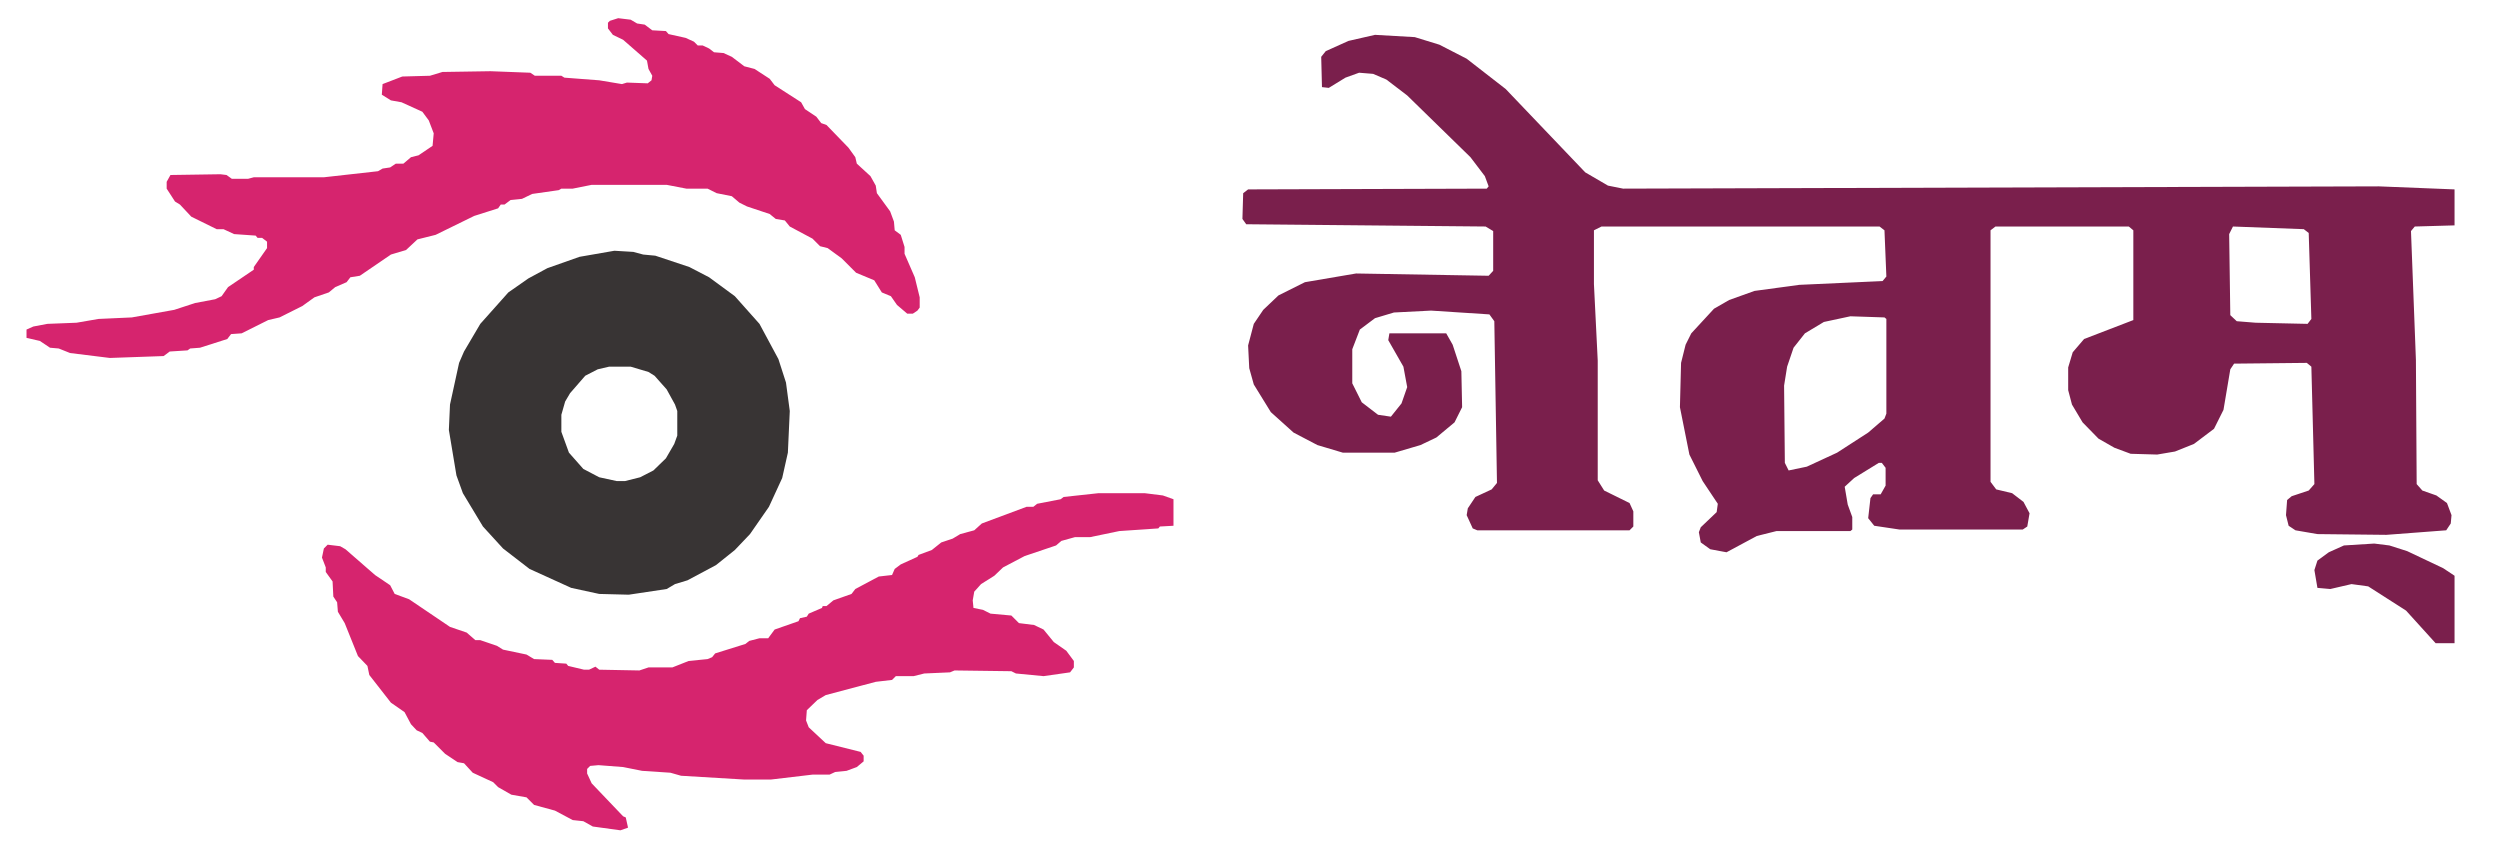
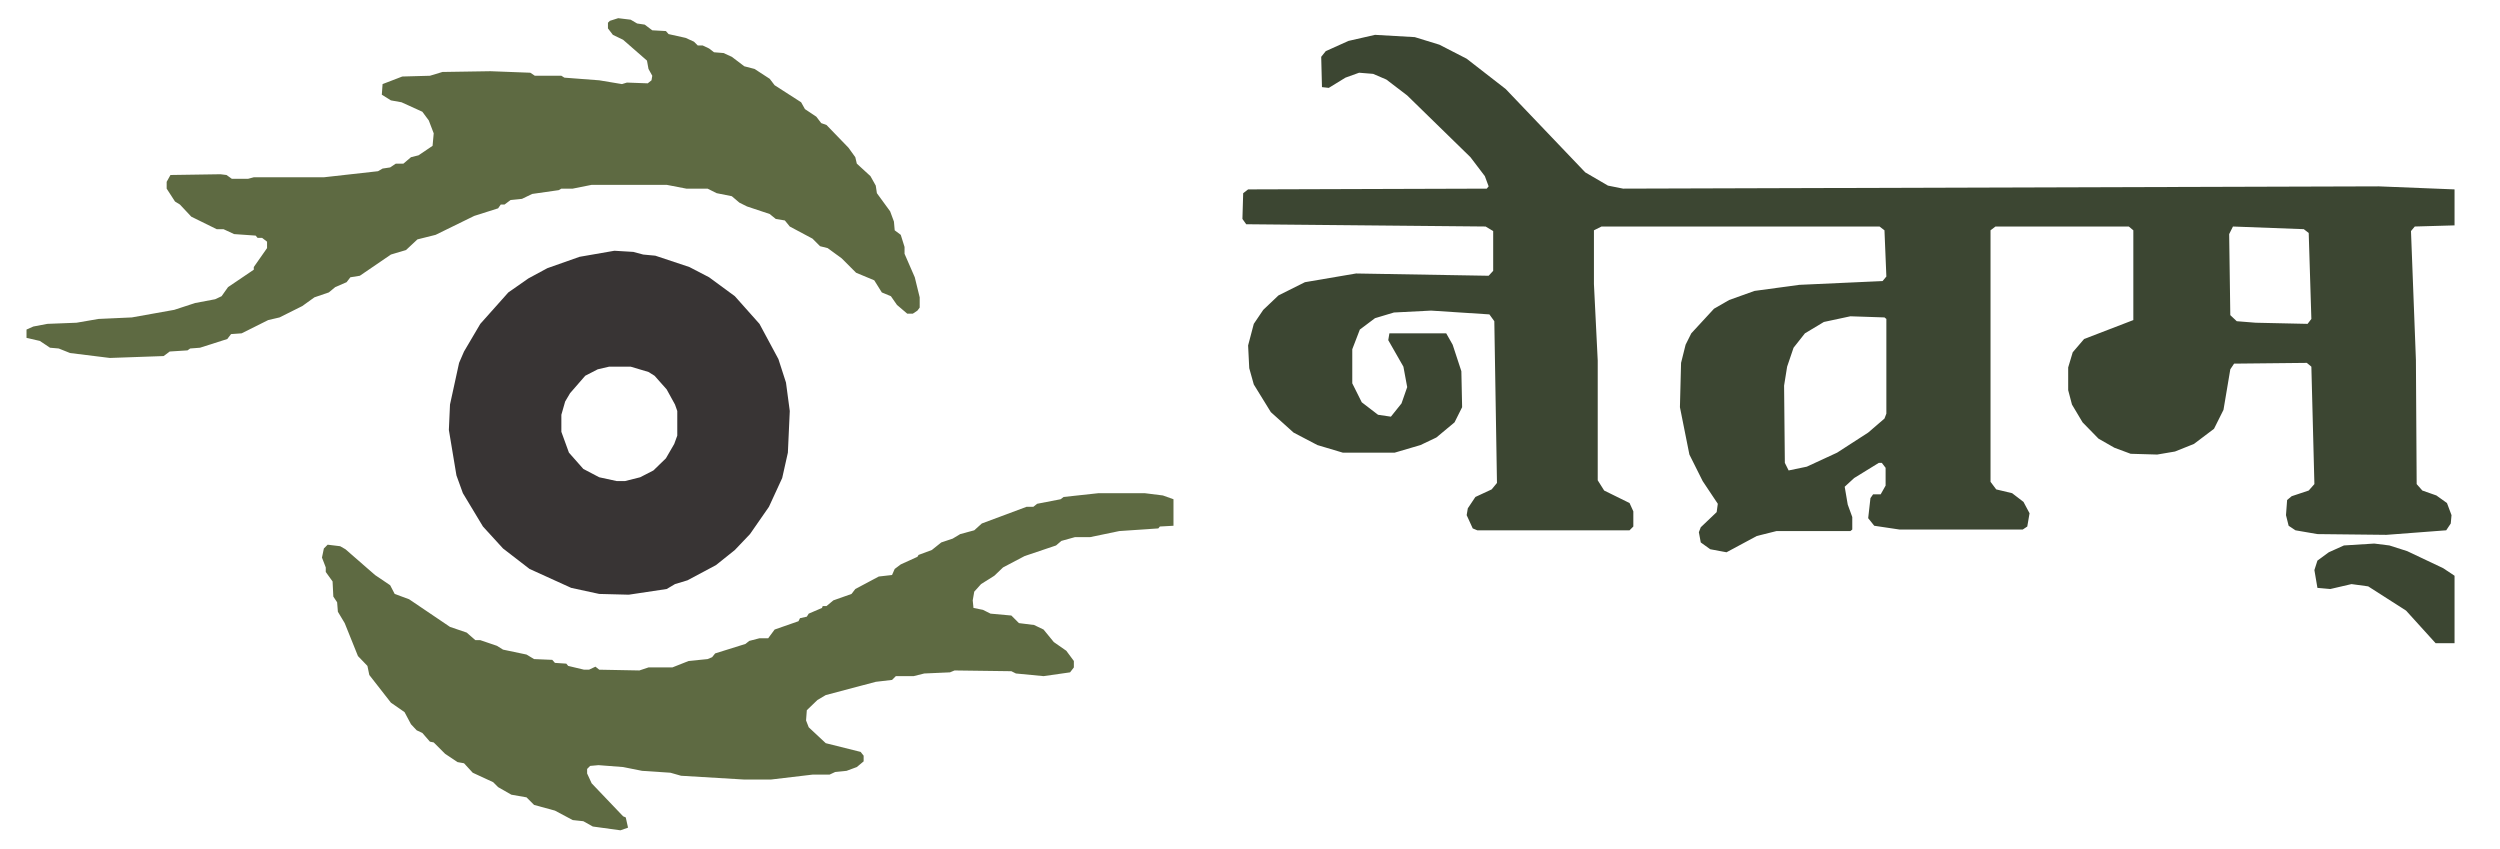
<svg xmlns="http://www.w3.org/2000/svg" viewBox="20 18 660 224">
-   <path fill="#D6246E" fill-rule="evenodd" d="M329.8 149.8 327.0 148.8 322.2 148.2 310.0 148.2 300.8 149.2 300.0 149.8 293.8 151.0 292.8 151.8 291.0 151.8 279.2 156.2 277.2 158.0 273.5 159.0 271.5 160.2 268.5 161.2 266.0 163.2 262.5 164.5 262.2 165.0 257.8 167.0 256.2 168.2 255.5 169.8 252.0 170.2 245.8 173.5 244.8 174.8 240.0 176.5 238.2 178.0 237.2 178.0 237.0 178.5 233.5 180.0 233.0 180.8 231.2 181.2 230.8 182.0 224.5 184.2 222.8 186.5 220.5 186.5 217.8 187.2 216.8 188.0 208.8 190.5 208.0 191.5 206.8 192.0 201.8 192.5 197.5 194.2 191.2 194.2 188.8 195.0 178.2 194.8 177.2 194.0 175.5 194.8 174.2 194.8 170.0 193.8 169.5 193.2 166.5 193.0 165.8 192.2 161.0 192.0 159.0 190.8 152.8 189.5 151.2 188.5 146.8 187.0 145.5 187.0 143.2 185.0 138.8 183.5 128.0 176.2 124.2 174.8 123.0 172.5 119.0 169.8 111.2 163.0 109.8 162.2 106.5 161.8 105.5 162.8 105.0 165.2 106.0 167.8 106.0 169.0 107.8 171.5 108.0 175.5 109.0 177.0 109.2 179.5 111.0 182.5 114.5 191.2 117.0 193.8 117.5 196.2 123.2 203.5 126.8 206.0 128.5 209.2 130.0 210.8 131.5 211.5 133.5 213.8 134.5 214.0 137.5 217.0 140.8 219.2 142.5 219.5 144.8 222.0 150.2 224.5 151.5 225.8 155.0 227.8 159.0 228.5 161.0 230.5 166.5 232.0 171.2 234.5 174.0 234.8 176.5 236.2 183.8 237.2 185.8 236.5 185.2 233.8 184.5 233.5 176.2 224.8 175.0 222.2 175.0 221.0 175.8 220.2 178.0 220.0 184.5 220.5 189.5 221.5 197.0 222.0 199.8 222.8 216.5 223.8 223.5 223.8 234.5 222.5 239.0 222.5 240.5 221.8 243.5 221.5 246.2 220.5 248.0 219.0 248.0 217.5 247.2 216.5 238.0 214.2 233.5 210.0 232.8 208.2 233.0 205.5 235.8 202.8 238.0 201.5 251.2 198.0 255.5 197.5 256.5 196.5 261.2 196.5 264.0 195.8 270.8 195.5 272.0 195.0 287.0 195.2 288.2 195.8 295.5 196.5 302.5 195.5 303.5 194.2 303.5 192.5 301.5 189.8 298.2 187.5 295.5 184.2 293.0 183.0 289.0 182.5 287.0 180.5 281.5 180.0 279.5 179.0 277.0 178.5 276.8 176.5 277.2 174.2 279.0 172.2 282.5 170.0 284.8 167.8 290.5 164.8 298.8 162.0 300.2 160.8 303.8 159.8 307.8 159.8 315.5 158.2 325.8 157.5 326.2 157.0 329.8 156.8ZM262.8 96.5 261.5 91.2 258.8 85.0 258.8 83.2 257.8 80.0 256.2 78.8 256.0 76.5 255.0 73.8 251.5 69.0 251.2 67.0 249.8 64.5 246.2 61.2 245.8 59.5 244.0 57.0 238.2 51.0 236.8 50.5 235.5 48.8 232.5 46.8 231.5 45.0 224.5 40.5 223.2 38.8 219.2 36.2 216.5 35.5 213.2 33.0 211.0 32.0 208.5 31.8 207.2 30.8 205.5 30.0 204.2 30.0 203.2 29.0 201.0 28.0 196.5 27.0 195.8 26.2 192.2 26.0 190.2 24.5 188.2 24.2 186.5 23.2 183.2 22.8 181.0 23.5 180.5 24.0 180.5 25.5 181.8 27.2 184.5 28.5 190.8 34.0 191.2 36.2 192.2 38.0 192.0 39.2 191.0 40.0 185.5 39.8 184.2 40.2 178.2 39.2 169.0 38.5 168.2 38.0 161.2 38.0 160.0 37.2 149.5 36.8 136.8 37.0 133.5 38.0 126.2 38.2 121.0 40.2 120.8 43.0 123.2 44.5 126.0 45.0 131.5 47.5 133.2 49.8 134.5 53.2 134.2 56.5 130.5 59.0 128.5 59.5 126.5 61.2 124.5 61.2 123.0 62.2 121.0 62.5 119.8 63.2 105.5 64.8 87.0 64.8 85.5 65.2 81.2 65.2 79.8 64.2 78.2 64.0 65.0 64.2 64.0 66.0 64.0 67.8 66.2 71.2 67.5 72.0 70.5 75.2 77.2 78.5 79.0 78.5 81.8 79.8 87.5 80.2 88.0 80.8 89.2 80.8 90.5 81.8 90.5 83.5 87.0 88.5 87.0 89.2 80.2 93.8 78.5 96.2 76.8 97.0 71.5 98.0 66.0 99.8 54.8 101.8 46.0 102.2 40.2 103.2 32.5 103.5 28.8 104.2 27.0 105.0 27.0 107.2 30.5 108.0 33.2 109.8 35.5 110.0 38.5 111.2 49.0 112.5 63.2 112.0 64.8 110.8 69.5 110.5 70.2 110.0 72.8 109.8 80.0 107.5 81.0 106.2 83.8 106.0 90.8 102.5 93.8 101.8 99.8 98.8 103.0 96.5 106.8 95.2 108.5 93.8 111.5 92.5 112.5 91.2 115.0 90.8 123.2 85.2 127.2 84.0 130.2 81.2 135.0 80.0 145.2 75.0 151.5 73.0 152.2 72.0 153.2 72.0 154.8 70.8 157.8 70.5 160.5 69.2 167.5 68.2 168.2 67.8 171.2 67.8 176.2 66.8 196.0 66.8 201.2 67.8 206.8 67.8 209.2 69.0 213.2 69.8 215.2 71.5 217.2 72.5 223.2 74.5 224.8 75.8 227.2 76.2 228.5 77.8 234.5 81.0 236.5 83.0 238.5 83.5 242.2 86.2 246.0 90.0 250.8 92.0 252.8 95.2 255.2 96.2 256.8 98.5 259.5 100.8 261.0 100.8 262.2 100.0 262.8 99.2Z" />
+   <path fill="#5E6A42" fill-rule="evenodd" d="M329.8 149.8 327.0 148.8 322.2 148.2 310.0 148.2 300.8 149.2 300.0 149.8 293.8 151.0 292.8 151.8 291.0 151.8 279.2 156.2 277.2 158.0 273.5 159.0 271.5 160.2 268.5 161.2 266.0 163.2 262.5 164.5 262.2 165.0 257.8 167.0 256.2 168.2 255.5 169.8 252.0 170.2 245.8 173.5 244.8 174.8 240.0 176.5 238.2 178.0 237.2 178.0 237.0 178.5 233.5 180.0 233.0 180.8 231.2 181.2 230.8 182.0 224.5 184.2 222.8 186.5 220.5 186.5 217.8 187.2 216.8 188.0 208.8 190.5 208.0 191.5 206.8 192.0 201.8 192.5 197.5 194.2 191.2 194.2 188.8 195.0 178.2 194.8 177.2 194.0 175.5 194.8 174.2 194.8 170.0 193.8 169.5 193.2 166.5 193.0 165.8 192.2 161.0 192.0 159.0 190.8 152.8 189.5 151.2 188.5 146.8 187.0 145.5 187.0 143.2 185.0 138.8 183.5 128.0 176.2 124.2 174.8 123.0 172.5 119.0 169.8 111.2 163.0 109.8 162.2 106.5 161.8 105.5 162.8 105.0 165.2 106.0 167.8 106.0 169.0 107.8 171.5 108.0 175.5 109.0 177.0 109.2 179.5 111.0 182.5 114.5 191.2 117.0 193.8 117.5 196.2 123.2 203.5 126.8 206.0 128.5 209.2 130.0 210.8 131.5 211.5 133.5 213.8 134.5 214.0 137.5 217.0 140.8 219.2 142.5 219.5 144.8 222.0 150.2 224.5 151.5 225.8 155.0 227.8 159.0 228.5 161.0 230.5 166.5 232.0 171.2 234.5 174.0 234.8 176.5 236.2 183.8 237.2 185.8 236.5 185.2 233.8 184.5 233.5 176.2 224.8 175.0 222.2 175.0 221.0 175.8 220.2 178.0 220.0 184.5 220.5 189.5 221.5 197.0 222.0 199.8 222.8 216.5 223.8 223.5 223.8 234.5 222.5 239.0 222.5 240.5 221.8 243.5 221.5 246.2 220.5 248.0 219.0 248.0 217.5 247.2 216.5 238.0 214.2 233.5 210.0 232.8 208.2 233.0 205.5 235.8 202.8 238.0 201.5 251.2 198.0 255.5 197.5 256.5 196.5 261.2 196.5 264.0 195.8 270.8 195.5 272.0 195.0 287.0 195.2 288.2 195.8 295.5 196.5 302.5 195.5 303.5 194.2 303.5 192.5 301.5 189.8 298.2 187.5 295.5 184.2 293.0 183.0 289.0 182.5 287.0 180.5 281.5 180.0 279.5 179.0 277.0 178.5 276.8 176.5 277.2 174.2 279.0 172.2 282.5 170.0 284.8 167.8 290.5 164.8 298.8 162.0 300.2 160.8 303.8 159.8 307.8 159.8 315.5 158.2 325.8 157.5 326.2 157.0 329.8 156.8ZM262.8 96.5 261.5 91.2 258.8 85.0 258.8 83.2 257.8 80.0 256.2 78.8 256.0 76.5 255.0 73.8 251.5 69.0 251.2 67.0 249.8 64.5 246.2 61.2 245.8 59.5 244.0 57.0 238.2 51.0 236.8 50.5 235.5 48.8 232.5 46.8 231.5 45.0 224.5 40.5 223.2 38.8 219.2 36.2 216.5 35.5 213.2 33.0 211.0 32.0 208.5 31.8 207.2 30.8 205.5 30.0 204.2 30.0 203.2 29.0 201.0 28.0 196.5 27.0 195.8 26.2 192.2 26.0 190.2 24.5 188.2 24.2 186.5 23.2 183.2 22.8 181.0 23.5 180.5 24.0 180.5 25.5 181.8 27.2 184.5 28.5 190.8 34.0 191.2 36.2 192.2 38.0 192.0 39.2 191.0 40.0 185.5 39.8 184.2 40.2 178.2 39.2 169.0 38.5 168.2 38.0 161.2 38.0 160.0 37.2 149.5 36.8 136.8 37.0 133.5 38.0 126.2 38.2 121.0 40.2 120.8 43.0 123.2 44.5 126.0 45.0 131.5 47.5 133.2 49.8 134.5 53.2 134.2 56.5 130.5 59.0 128.5 59.5 126.5 61.2 124.5 61.2 123.0 62.2 121.0 62.5 119.8 63.2 105.5 64.8 87.0 64.8 85.5 65.2 81.2 65.2 79.8 64.2 78.2 64.0 65.0 64.2 64.0 66.0 64.0 67.8 66.2 71.2 67.5 72.0 70.5 75.2 77.2 78.5 79.0 78.5 81.8 79.8 87.5 80.2 88.0 80.8 89.2 80.8 90.5 81.8 90.5 83.5 87.0 88.5 87.0 89.2 80.2 93.8 78.5 96.2 76.8 97.0 71.5 98.0 66.0 99.8 54.8 101.8 46.0 102.2 40.2 103.2 32.5 103.5 28.8 104.2 27.0 105.0 27.0 107.2 30.5 108.0 33.2 109.8 35.5 110.0 38.5 111.2 49.0 112.5 63.2 112.0 64.8 110.8 69.5 110.5 70.2 110.0 72.8 109.8 80.0 107.5 81.0 106.2 83.8 106.0 90.8 102.5 93.8 101.8 99.8 98.8 103.0 96.5 106.8 95.2 108.5 93.8 111.5 92.5 112.5 91.2 115.0 90.8 123.2 85.2 127.2 84.0 130.2 81.2 135.0 80.0 145.2 75.0 151.5 73.0 152.2 72.0 153.2 72.0 154.8 70.8 157.8 70.5 160.5 69.2 167.5 68.2 168.2 67.8 171.2 67.8 176.2 66.8 196.0 66.8 201.2 67.8 206.8 67.8 209.2 69.0 213.2 69.8 215.2 71.5 217.2 72.5 223.2 74.5 224.8 75.8 227.2 76.2 228.5 77.8 234.5 81.0 236.5 83.0 238.5 83.5 242.2 86.2 246.0 90.0 250.8 92.0 252.8 95.2 255.2 96.2 256.8 98.5 259.5 100.8 261.0 100.8 262.2 100.0 262.8 99.2Z" />
  <path fill="#383434" fill-rule="evenodd" d="M182.2 84.2 173.0 85.8 164.5 88.8 159.5 91.5 154.2 95.2 146.8 103.5 142.5 110.8 141.2 113.8 138.8 124.8 138.5 131.5 140.5 143.5 142.2 148.2 147.5 157.0 152.8 162.8 159.8 168.2 170.8 173.2 178.2 174.8 186.0 175.0 196.0 173.5 198.2 172.2 201.5 171.2 209.0 167.2 214.0 163.2 218.0 159.0 223.0 151.8 226.5 144.2 228.0 137.5 228.5 126.5 227.5 119.0 225.5 112.8 220.5 103.5 214.0 96.2 207.2 91.2 202.0 88.5 193.0 85.5 189.8 85.2 187.2 84.5ZM180.8 114.8 186.5 114.8 191.2 116.2 192.8 117.2 196.0 120.8 198.2 124.8 198.8 126.5 198.8 133.0 198.0 135.2 195.8 139.0 192.5 142.2 189.0 144.0 185.0 145.0 182.8 145.0 178.2 144.0 174.0 141.8 170.2 137.5 168.2 132.0 168.2 127.5 169.2 124.0 170.5 121.8 174.5 117.2 177.8 115.5Z" />
-   <path fill="#7A1F4C" fill-rule="evenodd" d="M631.8 166.0 631.0 168.5 631.8 173.2 635.2 173.5 640.8 172.2 645.2 172.8 655.2 179.2 663.0 187.8 668.0 187.8 668.0 170.0 665.0 168.0 655.5 163.5 650.8 162.0 646.8 161.5 638.8 162.0 634.8 163.8ZM348.2 69.0 348.0 75.8 349.0 77.2 412.2 77.8 414.2 79.0 414.2 89.5 413.0 90.8 378.0 90.2 364.5 92.5 357.5 96.0 353.5 99.8 351.0 103.5 349.5 109.2 349.8 115.2 351.0 119.5 355.5 126.8 361.5 132.2 367.8 135.5 374.5 137.5 388.2 137.5 395.0 135.5 399.2 133.5 404.0 129.5 406.0 125.5 405.8 116.0 403.5 109.0 401.8 106.0 386.8 106.0 386.5 107.8 390.5 114.8 391.5 120.2 390.0 124.5 387.2 128.0 383.8 127.5 379.5 124.2 377.0 119.2 377.0 110.2 379.0 105.0 383.0 102.0 388.0 100.5 397.8 100.0 413.2 101.0 414.5 102.8 415.2 145.5 413.8 147.2 409.5 149.2 407.5 152.2 407.2 154.0 408.8 157.5 410.0 158.0 450.2 158.0 451.2 157.0 451.2 153.0 450.2 150.8 443.5 147.5 441.8 144.8 441.8 113.2 440.8 93.0 440.8 78.8 442.8 77.8 516.2 77.8 517.5 78.8 518.0 91.0 517.0 92.2 495.0 93.2 483.2 94.8 476.5 97.2 472.5 99.5 466.5 106.0 465.0 109.0 463.8 113.8 463.5 125.5 466.0 138.0 469.5 145.0 473.5 151.0 473.2 153.2 469.0 157.2 468.5 158.5 469.0 161.2 471.5 163.0 475.8 163.8 483.8 159.5 489.0 158.2 508.5 158.2 509.0 157.8 509.0 154.5 507.8 151.2 507.0 146.5 509.5 144.2 516.0 140.2 516.8 140.2 517.8 141.5 517.8 146.2 516.5 148.5 514.5 148.5 513.8 149.5 513.2 154.8 514.8 156.8 521.5 157.8 554.0 157.8 555.2 157.0 555.8 153.5 554.2 150.5 551.2 148.2 547.0 147.2 545.5 145.2 545.5 78.8 546.8 77.8 582.0 77.8 583.2 78.8 583.2 102.5 570.2 107.5 567.2 111.0 566.0 115.0 566.0 121.0 567.0 124.8 569.8 129.5 574.0 133.8 578.2 136.2 582.5 137.8 589.5 138.0 594.2 137.2 599.2 135.2 604.5 131.2 607.0 126.2 608.8 115.5 609.8 114.0 629.0 113.8 630.2 114.8 631.0 145.8 629.5 147.5 625.0 149.0 623.8 150.0 623.5 154.0 624.2 156.8 626.0 158.0 631.8 159.0 650.0 159.2 665.8 158.0 667.0 156.2 667.2 154.0 666.0 150.8 663.2 148.8 659.5 147.5 658.0 145.8 657.8 113.0 656.5 79.0 657.5 77.8 668.0 77.5 668.0 68.0 648.0 67.2 448.5 67.8 444.5 67.0 438.5 63.5 417.5 41.5 407.2 33.5 400.0 29.8 393.5 27.8 383.0 27.2 376.0 28.8 370.0 31.5 368.8 33.0 369.0 41.0 370.8 41.2 375.2 38.5 378.8 37.2 382.5 37.5 386.0 39.0 391.5 43.2 408.2 59.5 412.0 64.5 413.0 67.2 412.5 67.8 349.5 68.0ZM517.5 101.8 518.0 102.2 518.0 127.2 517.5 128.5 513.2 132.2 505.0 137.5 497.0 141.2 492.2 142.2 491.2 140.2 491.0 119.8 491.8 114.8 493.5 109.8 496.5 106.0 501.5 103.0 508.5 101.5ZM609.5 77.8 628.2 78.5 629.5 79.5 630.2 102.2 629.2 103.5 615.5 103.2 610.5 102.8 608.8 101.2 608.5 79.8Z" />
+   <path fill="#3C4632" fill-rule="evenodd" d="M631.8 166.0 631.0 168.5 631.8 173.2 635.2 173.5 640.8 172.2 645.2 172.8 655.2 179.2 663.0 187.8 668.0 187.8 668.0 170.0 665.0 168.0 655.5 163.5 650.8 162.0 646.8 161.5 638.8 162.0 634.8 163.8ZM348.2 69.0 348.0 75.8 349.0 77.2 412.2 77.8 414.2 79.0 414.2 89.5 413.0 90.8 378.0 90.2 364.5 92.5 357.5 96.0 353.5 99.8 351.0 103.5 349.5 109.2 349.8 115.2 351.0 119.5 355.5 126.8 361.5 132.2 367.8 135.5 374.5 137.5 388.2 137.5 395.0 135.5 399.2 133.5 404.0 129.5 406.0 125.5 405.8 116.0 403.5 109.0 401.8 106.0 386.8 106.0 386.5 107.8 390.5 114.8 391.5 120.2 390.0 124.5 387.2 128.0 383.8 127.5 379.5 124.2 377.0 119.2 377.0 110.2 379.0 105.0 383.0 102.0 388.0 100.5 397.8 100.0 413.2 101.0 414.5 102.8 415.2 145.5 413.8 147.2 409.5 149.2 407.5 152.2 407.2 154.0 408.8 157.5 410.0 158.0 450.2 158.0 451.2 157.0 451.2 153.0 450.2 150.8 443.5 147.5 441.8 144.8 441.8 113.2 440.8 93.0 440.8 78.8 442.8 77.8 516.2 77.8 517.5 78.8 518.0 91.0 517.0 92.2 495.0 93.2 483.2 94.8 476.5 97.2 472.5 99.5 466.5 106.0 465.0 109.0 463.8 113.8 463.5 125.5 466.0 138.0 469.5 145.0 473.5 151.0 473.2 153.2 469.0 157.2 468.5 158.5 469.0 161.2 471.5 163.0 475.8 163.8 483.8 159.5 489.0 158.2 508.5 158.2 509.0 157.8 509.0 154.5 507.8 151.2 507.0 146.5 509.5 144.2 516.0 140.2 516.8 140.2 517.8 141.5 517.8 146.2 516.5 148.5 514.5 148.5 513.8 149.5 513.2 154.8 514.8 156.8 521.5 157.8 554.0 157.8 555.2 157.0 555.8 153.5 554.2 150.5 551.2 148.2 547.0 147.2 545.5 145.2 545.5 78.8 546.8 77.8 582.0 77.8 583.2 78.8 583.2 102.5 570.2 107.5 567.2 111.0 566.0 115.0 566.0 121.0 567.0 124.8 569.8 129.5 574.0 133.8 578.2 136.2 582.5 137.8 589.5 138.0 594.2 137.2 599.2 135.2 604.5 131.2 607.0 126.2 608.8 115.5 609.8 114.0 629.0 113.8 630.2 114.8 631.0 145.8 629.5 147.5 625.0 149.0 623.8 150.0 623.5 154.0 624.2 156.8 626.0 158.0 631.8 159.0 650.0 159.2 665.8 158.0 667.0 156.2 667.2 154.0 666.0 150.8 663.2 148.8 659.5 147.5 658.0 145.8 657.8 113.0 656.5 79.0 657.5 77.8 668.0 77.5 668.0 68.0 648.0 67.2 448.5 67.8 444.5 67.0 438.5 63.5 417.5 41.5 407.2 33.5 400.0 29.8 393.5 27.8 383.0 27.2 376.0 28.8 370.0 31.5 368.8 33.0 369.0 41.0 370.8 41.2 375.2 38.5 378.8 37.2 382.5 37.5 386.0 39.0 391.5 43.2 408.2 59.5 412.0 64.5 413.0 67.2 412.5 67.8 349.5 68.0ZM517.5 101.8 518.0 102.2 518.0 127.2 517.5 128.5 513.2 132.2 505.0 137.5 497.0 141.2 492.2 142.2 491.2 140.2 491.0 119.8 491.8 114.8 493.5 109.8 496.5 106.0 501.5 103.0 508.5 101.5ZM609.5 77.8 628.2 78.5 629.5 79.5 630.2 102.2 629.2 103.5 615.5 103.2 610.5 102.8 608.8 101.2 608.5 79.8Z" />
</svg>
